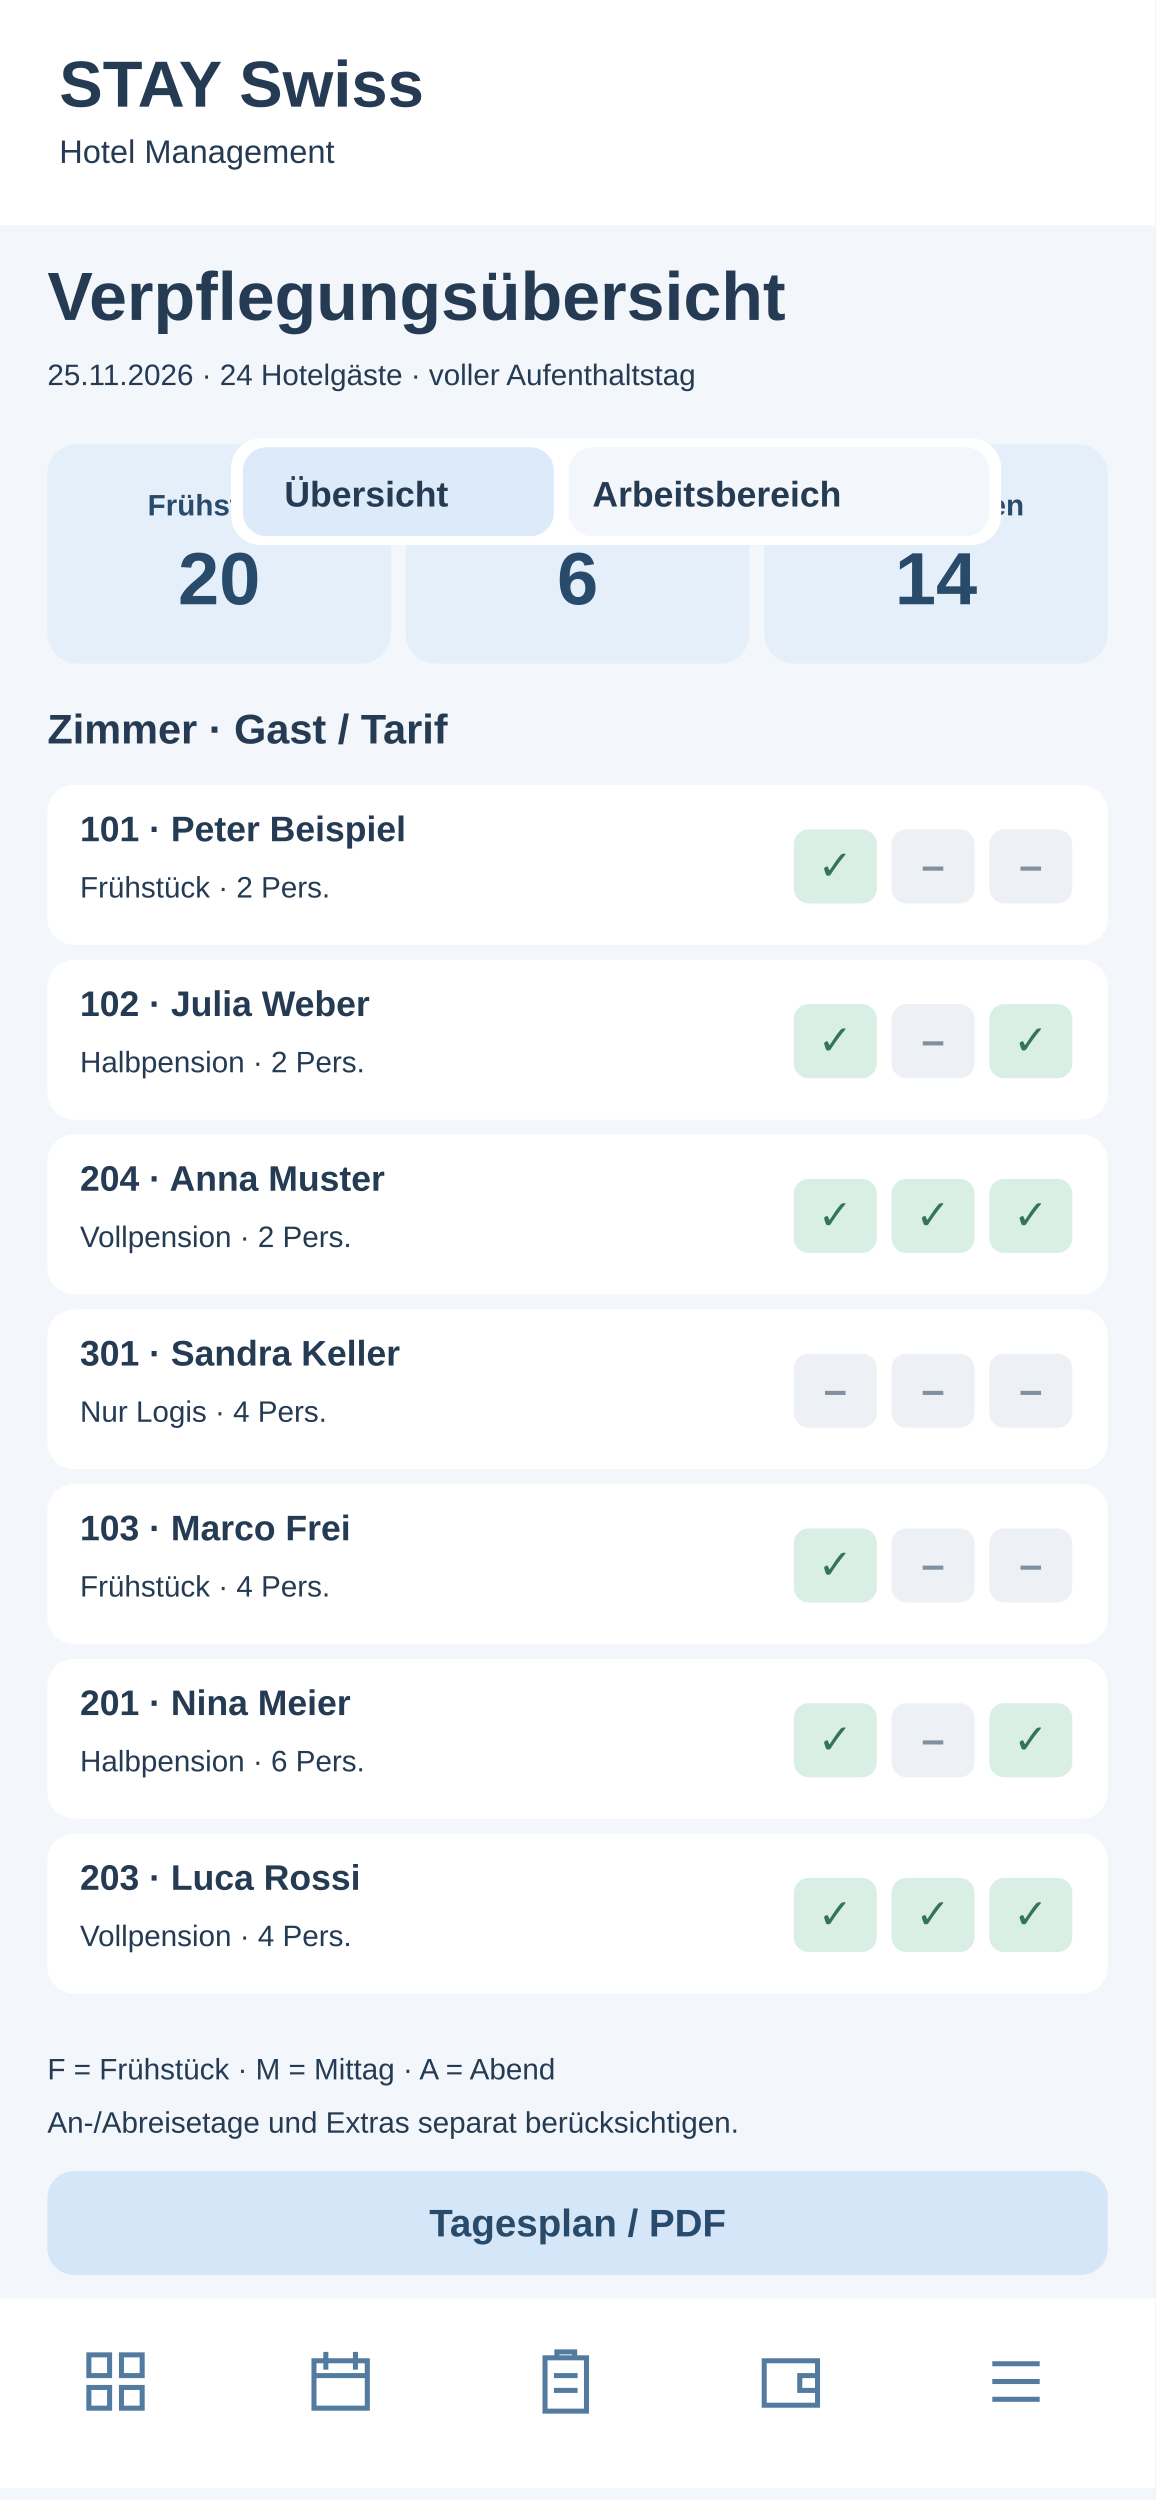
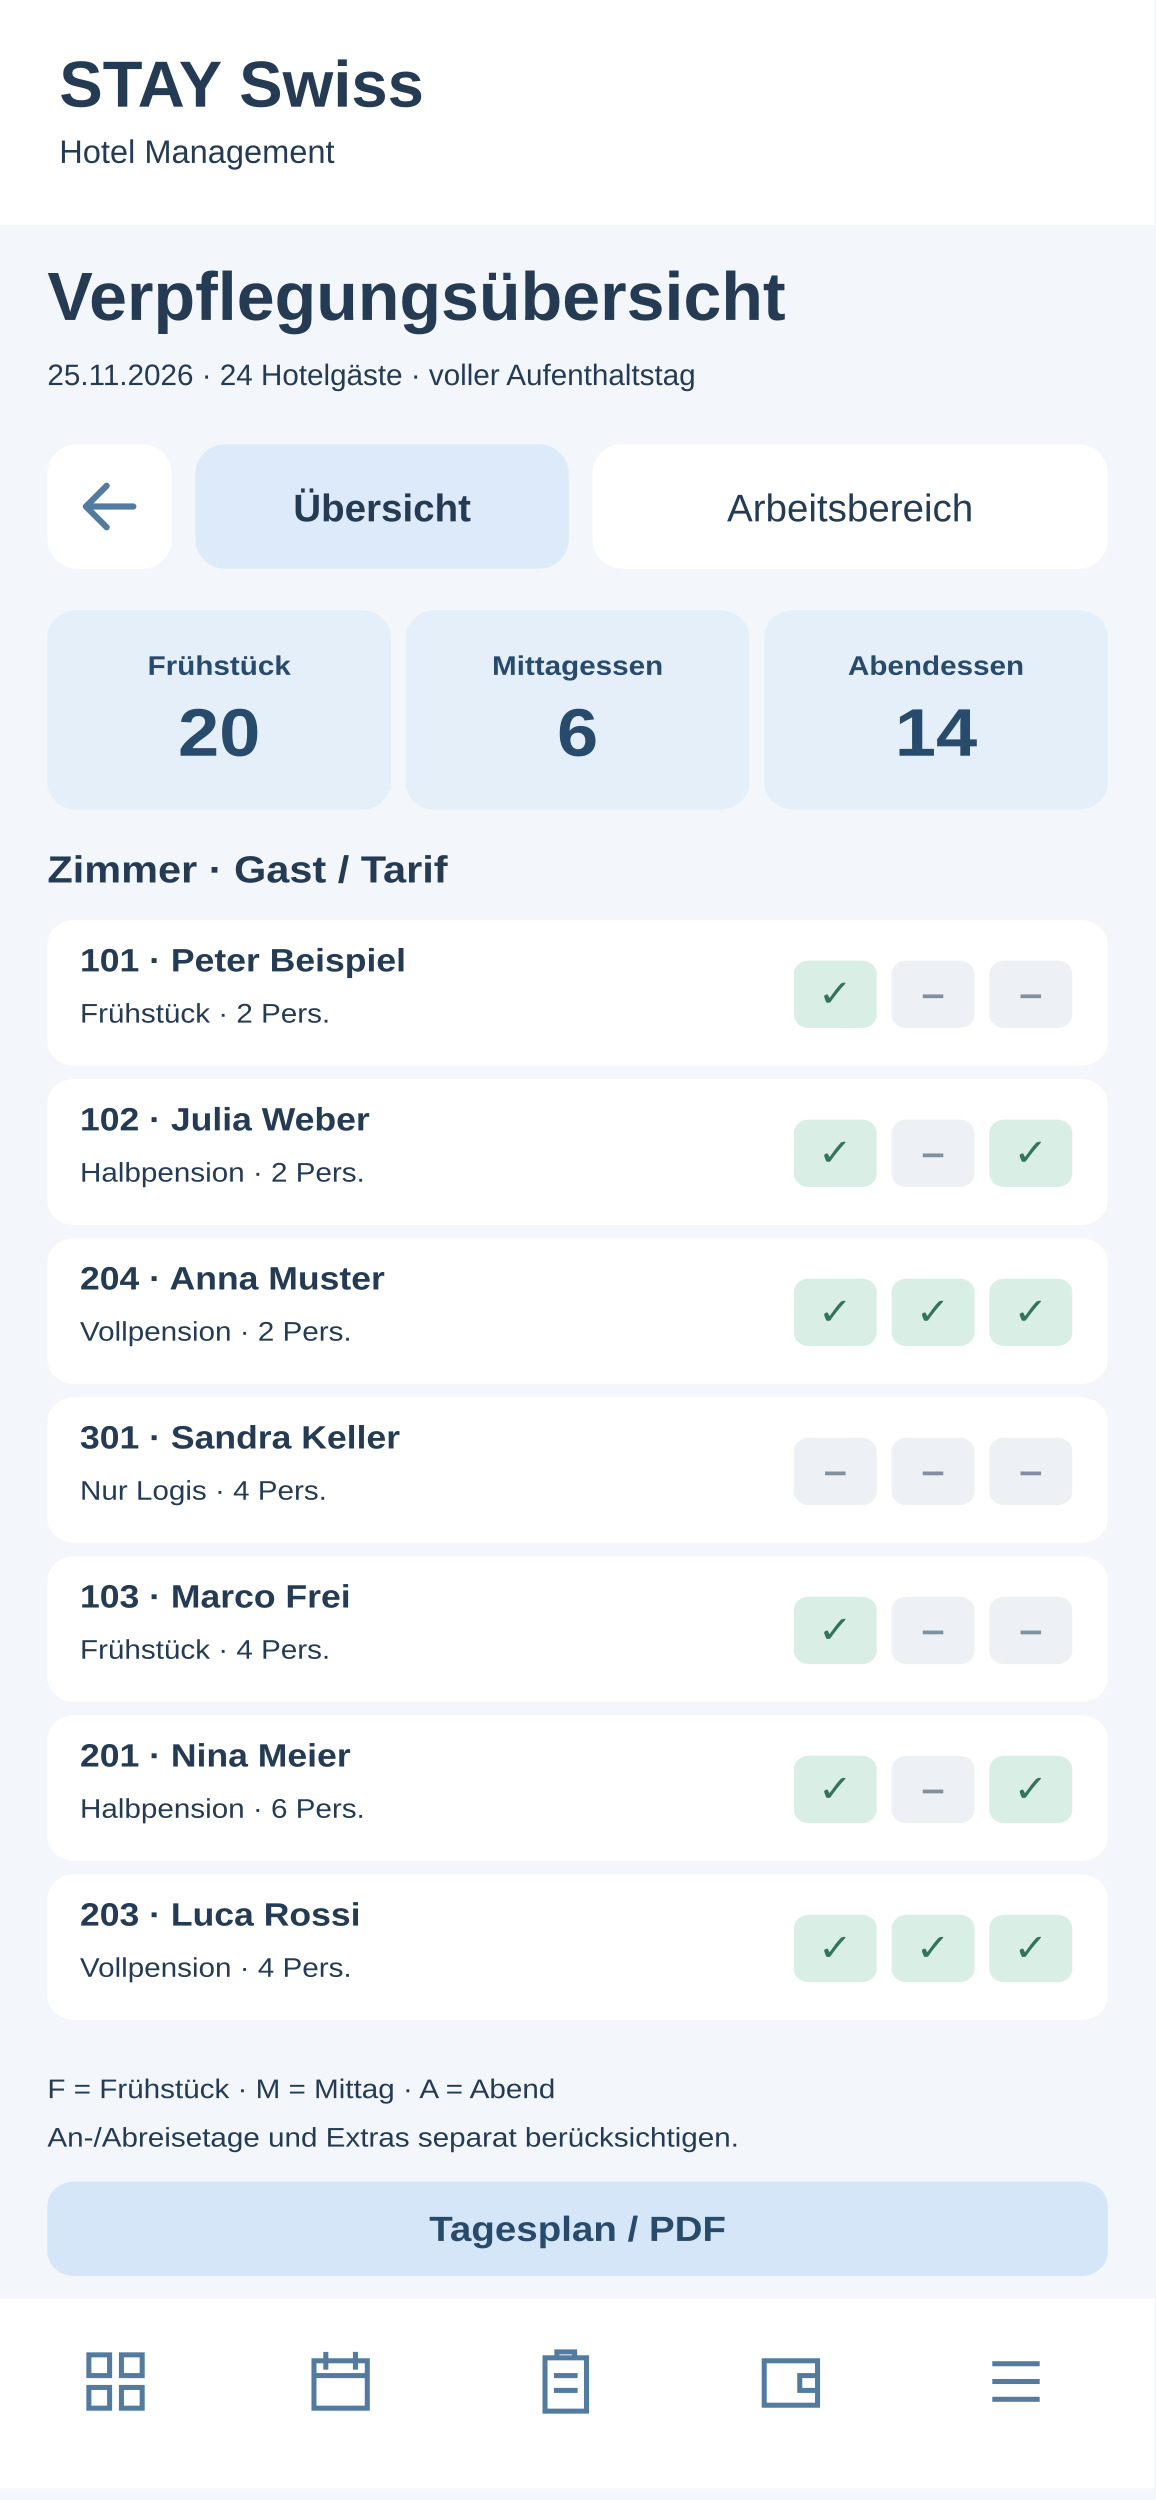
<svg xmlns="http://www.w3.org/2000/svg" width="390" height="844" viewBox="0 0 390 844">
  <style>#workspace-view{display:none}#workspace-view:target{display:inline}#workspace-view:target~#main-view{display:none}a{cursor:pointer}a:hover rect{stroke:#8fb7d8;stroke-width:1}</style>
  <g id="workspace-view">
    <rect x="0" y="0" width="390" height="844" rx="0" fill="#f3f6fa" />
    <rect x="0" y="0" width="390" height="76" rx="0" fill="#fff" />
    <rect x="16" y="16" width="40" height="40" rx="11" fill="#dceafa" />
    <text x="27" y="44" font-family="Arial,sans-serif" font-size="22" font-weight="700" fill="#284a6b">H</text>
    <text x="68" y="32" font-family="Arial,sans-serif" font-size="19" font-weight="700" fill="#243b53">STAY Swiss</text>
    <text x="68" y="49" font-family="Arial,sans-serif" font-size="10" font-weight="400" fill="#243b53">Hotel Management</text>
    <text x="16" y="108" font-family="Arial,sans-serif" font-size="21" font-weight="700" fill="#243b53">Verpflegungsübersicht</text>
    <text x="16" y="130" font-family="Arial,sans-serif" font-size="12" font-weight="400" fill="#64788c">Arbeitsbereich · Verpflegungsübersicht</text>
    <rect x="16" y="146" width="358" height="40" rx="10" fill="#fff" />
-     <g id="tabs-work">
-       <rect x="78" y="148" width="260" height="36" rx="10" fill="#fff" />
-       <a href="#main-view">
-         <rect x="82" y="151" width="105" height="30" rx="8" fill="#f3f6fa" />
-         <text x="96" y="171" font-family="Arial" font-size="12" font-weight="700" fill="#243b53">Übersicht</text>
-       </a>
-       <a href="#workspace-view">
-         <rect x="192" y="151" width="142" height="30" rx="8" fill="#dceafa" />
-         <text x="200" y="171" font-family="Arial" font-size="12" font-weight="700" fill="#243b53">Arbeitsbereich</text>
-       </a>
-     </g>
    <rect x="16" y="200" width="358" height="560" rx="16" fill="#fff" />
    <text x="30" y="231" font-family="Arial,sans-serif" font-size="19" font-weight="700" fill="#243b53">Arbeitsbereich</text>
    <text x="30" y="249" font-family="Arial,sans-serif" font-size="11" font-weight="400" fill="#64788c">Verpflegungsübersicht · Schnellaktionen</text>
    <g tabindex="0">
      <rect x="30" y="265" width="104" height="62" rx="10" fill="#f3f6fa" />
      <rect x="40" y="275" width="22" height="22" rx="6" fill="#dceafa" />
      <path d="M46 284h10m-5-5v10" stroke="#527b9f" stroke-width="1.6" stroke-linecap="round" />
      <text x="40" y="316" font-family="Arial,sans-serif" font-size="11" font-weight="700" fill="#243b53">5 Anfragen</text>
    </g>
    <g tabindex="0">
      <rect x="140" y="265" width="104" height="62" rx="10" fill="#f3f6fa" />
      <rect x="150" y="275" width="22" height="22" rx="6" fill="#dceafa" />
      <path d="M156 284h10m-5-5v10" stroke="#527b9f" stroke-width="1.6" stroke-linecap="round" />
      <text x="150" y="316" font-family="Arial,sans-serif" font-size="11" font-weight="700" fill="#243b53">2 neue</text>
    </g>
    <g tabindex="0">
      <rect x="250" y="265" width="104" height="62" rx="10" fill="#f3f6fa" />
      <rect x="260" y="275" width="22" height="22" rx="6" fill="#dceafa" />
      <path d="M266 284h10m-5-5v10" stroke="#527b9f" stroke-width="1.6" stroke-linecap="round" />
      <text x="260" y="316" font-family="Arial,sans-serif" font-size="11" font-weight="700" fill="#243b53">1 dringend</text>
    </g>
    <rect x="30" y="340" width="100" height="35" rx="8" fill="#f3f6fa" />
    <text x="38" y="362" font-family="Arial,sans-serif" font-size="11" font-weight="400" fill="#243b53">Schnellzugriff</text>
    <rect x="137" y="340" width="96" height="35" rx="8" fill="#dceafa" />
    <text x="145" y="362" font-family="Arial,sans-serif" font-size="11" font-weight="700" fill="#243b53">Einträge · 3</text>
    <rect x="240" y="340" width="96" height="35" rx="8" fill="#f3f6fa" />
    <text x="248" y="362" font-family="Arial,sans-serif" font-size="11" font-weight="400" fill="#243b53">Aufgaben · 2</text>
    <g tabindex="0">
      <rect x="334" y="341" width="31" height="30" rx="7" fill="#e5eef8" />
      <g transform="translate(339,346)" fill="none" stroke="#527b9f" stroke-width="1.8" stroke-linecap="round" stroke-linejoin="round">
        <path d="M5 5l14 14m0-14L5 19" />
      </g>
    </g>
    <rect x="30" y="389" width="200" height="36" rx="8" fill="#f3f6fa" />
    <text x="42" y="411" font-family="Arial,sans-serif" font-size="12" font-weight="400" fill="#64788c">Suche nach Eintrag …</text>
    <g tabindex="0">
      <rect x="239" y="392" width="31" height="30" rx="7" fill="#e5eef8" />
      <g transform="translate(244,397)" fill="none" stroke="#527b9f" stroke-width="1.8" stroke-linecap="round" stroke-linejoin="round">
        <path d="M4 6h16M7 12h10M10 18h4" />
      </g>
    </g>
    <g tabindex="0">
      <rect x="279" y="392" width="31" height="30" rx="7" fill="#e5eef8" />
      <g transform="translate(284,397)" fill="none" stroke="#527b9f" stroke-width="1.8" stroke-linecap="round" stroke-linejoin="round">
        <path d="M12 4v16M4 12h16" />
      </g>
    </g>
    <g tabindex="0">
      <rect x="319" y="392" width="31" height="30" rx="7" fill="#e5eef8" />
      <g transform="translate(324,397)" fill="none" stroke="#527b9f" stroke-width="1.8" stroke-linecap="round" stroke-linejoin="round">
        <path d="M5 12h2m5 0h2m5 0h2" />
      </g>
    </g>
    <rect x="30" y="438" width="330" height="30" rx="7" fill="#e5eef8" />
    <text x="42" y="458" font-family="Arial,sans-serif" font-size="12" font-weight="700" fill="#243b53">Eintrag</text>
    <text x="272" y="458" font-family="Arial,sans-serif" font-size="11" font-weight="700" fill="#243b53">Aktionen</text>
    <rect x="30" y="476" width="330" height="59" rx="8" fill="#f3f6fa" />
    <text x="42" y="498" font-family="Arial,sans-serif" font-size="13" font-weight="700" fill="#243b53">101 · Peter Beispiel</text>
    <text x="42" y="518" font-family="Arial,sans-serif" font-size="11" font-weight="400" fill="#64788c">Frühstück · 2 Pers.</text>
    <g tabindex="0">
      <rect x="284" y="490" width="31" height="30" rx="7" fill="#e5eef8" />
      <g transform="translate(289,495)" fill="none" stroke="#527b9f" stroke-width="1.8" stroke-linecap="round" stroke-linejoin="round">
        <path d="M4 12h16m-7-7l7 7-7 7" />
      </g>
    </g>
    <g tabindex="0">
      <rect x="322" y="490" width="31" height="30" rx="7" fill="#e5eef8" />
      <g transform="translate(327,495)" fill="none" stroke="#527b9f" stroke-width="1.8" stroke-linecap="round" stroke-linejoin="round">
        <path d="M5 12h2m5 0h2m5 0h2" />
      </g>
    </g>
    <rect x="30" y="543" width="330" height="59" rx="8" fill="#fff" />
    <text x="42" y="565" font-family="Arial,sans-serif" font-size="13" font-weight="700" fill="#243b53">102 · Julia Weber</text>
    <text x="42" y="585" font-family="Arial,sans-serif" font-size="11" font-weight="400" fill="#64788c">Halbpension · 2 Pers.</text>
    <g tabindex="0">
      <rect x="284" y="557" width="31" height="30" rx="7" fill="#e5eef8" />
      <g transform="translate(289,562)" fill="none" stroke="#527b9f" stroke-width="1.8" stroke-linecap="round" stroke-linejoin="round">
        <path d="M4 12h16m-7-7l7 7-7 7" />
      </g>
    </g>
    <g tabindex="0">
      <rect x="322" y="557" width="31" height="30" rx="7" fill="#e5eef8" />
      <g transform="translate(327,562)" fill="none" stroke="#527b9f" stroke-width="1.8" stroke-linecap="round" stroke-linejoin="round">
        <path d="M5 12h2m5 0h2m5 0h2" />
      </g>
    </g>
    <rect x="30" y="610" width="330" height="59" rx="8" fill="#f3f6fa" />
    <text x="42" y="632" font-family="Arial,sans-serif" font-size="13" font-weight="700" fill="#243b53">204 · Anna Muster</text>
    <text x="42" y="652" font-family="Arial,sans-serif" font-size="11" font-weight="400" fill="#64788c">Vollpension · 2 Pers.</text>
    <g tabindex="0">
      <rect x="284" y="624" width="31" height="30" rx="7" fill="#e5eef8" />
      <g transform="translate(289,629)" fill="none" stroke="#527b9f" stroke-width="1.8" stroke-linecap="round" stroke-linejoin="round">
        <path d="M4 12h16m-7-7l7 7-7 7" />
      </g>
    </g>
    <g tabindex="0">
      <rect x="322" y="624" width="31" height="30" rx="7" fill="#e5eef8" />
      <g transform="translate(327,629)" fill="none" stroke="#527b9f" stroke-width="1.8" stroke-linecap="round" stroke-linejoin="round">
        <path d="M5 12h2m5 0h2m5 0h2" />
      </g>
    </g>
    <text x="30" y="708" font-family="Arial,sans-serif" font-size="11" font-weight="400" fill="#64788c">3 Einträge · Seite 1 von 1</text>
    <rect x="227" y="684" width="62" height="33" rx="8" fill="#f3f6fa" />
    <text x="240" y="705" font-family="Arial,sans-serif" font-size="12" font-weight="700" fill="#243b53">PDF</text>
    <rect x="297" y="684" width="62" height="33" rx="8" fill="#f3f6fa" />
    <text x="311" y="705" font-family="Arial,sans-serif" font-size="12" font-weight="700" fill="#243b53">CSV</text>
    <text x="30" y="741" font-family="Arial,sans-serif" font-size="10" font-weight="400" fill="#64788c">Ansicht: Einträge · Beispielwerte</text>
    <rect x="0" y="776" width="390" height="64" fill="#fff" rx="0" />
    <g transform="translate(27,792)" fill="none" stroke="#527b9f" stroke-width="1.7" stroke-linejoin="round" stroke-linecap="round">
      <path d="M3 3h7v7H3zM14 3h7v7h-7zM3 14h7v7H3zM14 14h7v7h-7z" />
    </g>
    <g transform="translate(103,792)" fill="none" stroke="#527b9f" stroke-width="1.7" stroke-linejoin="round" stroke-linecap="round">
      <rect x="3" y="5" width="18" height="16" rx="2" />
      <path d="M7 2v6M17 2v6M3 10h18" />
    </g>
    <g transform="translate(179,792)" fill="none" stroke="#527b9f" stroke-width="1.7" stroke-linejoin="round" stroke-linecap="round">
      <rect x="5" y="4" width="14" height="18" rx="2" />
      <path d="M9 4V2h6v2M8 10h8M8 15h8" />
    </g>
    <g transform="translate(255,792)" fill="none" stroke="#527b9f" stroke-width="1.7" stroke-linejoin="round" stroke-linecap="round">
      <rect x="3" y="5" width="18" height="15" rx="3" />
      <path d="M21 10h-6v5h6" />
    </g>
    <g transform="translate(331,792)" fill="none" stroke="#527b9f" stroke-width="1.7" stroke-linejoin="round" stroke-linecap="round">
      <path d="M4 6h16M4 12h16M4 18h16" />
    </g>
+     <g id="navigation-work">
+       <a href="#main-view">
+         <rect x="16" y="150" width="42" height="42" rx="10" fill="#fff" />
+         <g transform="translate(27,161)" stroke="#527b9f" stroke-width="2.1" stroke-linecap="round" stroke-linejoin="round" fill="none">
+           <path d="M18 10H2m0 0l7-7m-7 7l7 7" />
+         </g>
+       </a>
+       <a href="#main-view">
+         <rect x="66" y="150" width="126" height="42" rx="10" fill="#fff" />
+         <text x="129" y="176" text-anchor="middle" font-family="Arial,sans-serif" font-size="13" font-weight="500" fill="#243b53">Übersicht</text>
+       </a>
+       <a href="#workspace-view">
+         <rect x="200" y="150" width="174" height="42" rx="10" fill="#dceafa" />
+         <text x="287" y="176" text-anchor="middle" font-family="Arial,sans-serif" font-size="13" font-weight="700" fill="#243b53">Arbeitsbereich</text>
+       </a>
+     </g>
  </g>
  <g id="main-view">
    <rect x="0" y="0" width="390" height="844" fill="#f3f6fa" rx="0" />
    <rect x="0" y="0" width="390" height="76" fill="#fff" rx="0" />
    <text x="20" y="36" font-family="Arial,sans-serif" font-size="22" font-weight="700" fill="#243b53" text-anchor="start">STAY Swiss</text>
    <text x="20" y="55" font-family="Arial,sans-serif" font-size="11" font-weight="400" fill="#243b53" text-anchor="start">Hotel Management</text>
    <text x="16" y="108" font-family="Arial,sans-serif" font-size="23" font-weight="700" fill="#243b53" text-anchor="start">Verpflegungsübersicht</text>
    <text x="16" y="130" font-family="Arial,sans-serif" font-size="10" font-weight="400" fill="#243b53" text-anchor="start">25.11.2026 · 24 Hotelgäste · voller Aufenthaltstag</text>
-     <rect x="16" y="150" width="116" height="74" fill="#e5eff9" rx="10" />
-     <text x="74" y="174" font-family="Arial,sans-serif" font-size="10" font-weight="700" fill="#284a6b" text-anchor="middle">Frühstück</text>
-     <text x="74" y="204" font-family="Arial,sans-serif" font-size="25" font-weight="700" fill="#284a6b" text-anchor="middle">20</text>
-     <rect x="137" y="150" width="116" height="74" fill="#e5eff9" rx="10" />
-     <text x="195" y="174" font-family="Arial,sans-serif" font-size="10" font-weight="700" fill="#284a6b" text-anchor="middle">Mittagessen</text>
-     <text x="195" y="204" font-family="Arial,sans-serif" font-size="25" font-weight="700" fill="#284a6b" text-anchor="middle">6</text>
-     <rect x="258" y="150" width="116" height="74" fill="#e5eff9" rx="10" />
-     <text x="316" y="174" font-family="Arial,sans-serif" font-size="10" font-weight="700" fill="#284a6b" text-anchor="middle">Abendessen</text>
-     <text x="316" y="204" font-family="Arial,sans-serif" font-size="25" font-weight="700" fill="#284a6b" text-anchor="middle">14</text>
-     <text x="16" y="251" font-family="Arial,sans-serif" font-size="14" font-weight="700" fill="#243b53" text-anchor="start">Zimmer · Gast / Tarif</text>
-     <rect x="16" y="265" width="358" height="54" fill="#fff" rx="9" />
-     <text x="27" y="284" font-family="Arial,sans-serif" font-size="12" font-weight="700" fill="#243b53" text-anchor="start">101 · Peter Beispiel</text>
-     <text x="27" y="303" font-family="Arial,sans-serif" font-size="10" font-weight="400" fill="#243b53" text-anchor="start">Frühstück · 2 Pers.</text>
-     <rect x="268" y="280" width="28" height="25" fill="#d9eee4" rx="5" />
-     <text x="282" y="297" font-family="Arial,sans-serif" font-size="14" font-weight="700" fill="#34745a" text-anchor="middle">✓</text>
-     <rect x="301" y="280" width="28" height="25" fill="#edf0f4" rx="5" />
-     <text x="315" y="297" font-family="Arial,sans-serif" font-size="14" font-weight="700" fill="#8190a0" text-anchor="middle">–</text>
-     <rect x="334" y="280" width="28" height="25" fill="#edf0f4" rx="5" />
-     <text x="348" y="297" font-family="Arial,sans-serif" font-size="14" font-weight="700" fill="#8190a0" text-anchor="middle">–</text>
-     <rect x="16" y="324" width="358" height="54" fill="#fff" rx="9" />
-     <text x="27" y="343" font-family="Arial,sans-serif" font-size="12" font-weight="700" fill="#243b53" text-anchor="start">102 · Julia Weber</text>
-     <text x="27" y="362" font-family="Arial,sans-serif" font-size="10" font-weight="400" fill="#243b53" text-anchor="start">Halbpension · 2 Pers.</text>
-     <rect x="268" y="339" width="28" height="25" fill="#d9eee4" rx="5" />
-     <text x="282" y="356" font-family="Arial,sans-serif" font-size="14" font-weight="700" fill="#34745a" text-anchor="middle">✓</text>
-     <rect x="301" y="339" width="28" height="25" fill="#edf0f4" rx="5" />
-     <text x="315" y="356" font-family="Arial,sans-serif" font-size="14" font-weight="700" fill="#8190a0" text-anchor="middle">–</text>
-     <rect x="334" y="339" width="28" height="25" fill="#d9eee4" rx="5" />
-     <text x="348" y="356" font-family="Arial,sans-serif" font-size="14" font-weight="700" fill="#34745a" text-anchor="middle">✓</text>
-     <rect x="16" y="383" width="358" height="54" fill="#fff" rx="9" />
-     <text x="27" y="402" font-family="Arial,sans-serif" font-size="12" font-weight="700" fill="#243b53" text-anchor="start">204 · Anna Muster</text>
-     <text x="27" y="421" font-family="Arial,sans-serif" font-size="10" font-weight="400" fill="#243b53" text-anchor="start">Vollpension · 2 Pers.</text>
-     <rect x="268" y="398" width="28" height="25" fill="#d9eee4" rx="5" />
-     <text x="282" y="415" font-family="Arial,sans-serif" font-size="14" font-weight="700" fill="#34745a" text-anchor="middle">✓</text>
-     <rect x="301" y="398" width="28" height="25" fill="#d9eee4" rx="5" />
-     <text x="315" y="415" font-family="Arial,sans-serif" font-size="14" font-weight="700" fill="#34745a" text-anchor="middle">✓</text>
-     <rect x="334" y="398" width="28" height="25" fill="#d9eee4" rx="5" />
-     <text x="348" y="415" font-family="Arial,sans-serif" font-size="14" font-weight="700" fill="#34745a" text-anchor="middle">✓</text>
-     <rect x="16" y="442" width="358" height="54" fill="#fff" rx="9" />
-     <text x="27" y="461" font-family="Arial,sans-serif" font-size="12" font-weight="700" fill="#243b53" text-anchor="start">301 · Sandra Keller</text>
-     <text x="27" y="480" font-family="Arial,sans-serif" font-size="10" font-weight="400" fill="#243b53" text-anchor="start">Nur Logis · 4 Pers.</text>
-     <rect x="268" y="457" width="28" height="25" fill="#edf0f4" rx="5" />
-     <text x="282" y="474" font-family="Arial,sans-serif" font-size="14" font-weight="700" fill="#8190a0" text-anchor="middle">–</text>
-     <rect x="301" y="457" width="28" height="25" fill="#edf0f4" rx="5" />
-     <text x="315" y="474" font-family="Arial,sans-serif" font-size="14" font-weight="700" fill="#8190a0" text-anchor="middle">–</text>
-     <rect x="334" y="457" width="28" height="25" fill="#edf0f4" rx="5" />
-     <text x="348" y="474" font-family="Arial,sans-serif" font-size="14" font-weight="700" fill="#8190a0" text-anchor="middle">–</text>
-     <rect x="16" y="501" width="358" height="54" fill="#fff" rx="9" />
-     <text x="27" y="520" font-family="Arial,sans-serif" font-size="12" font-weight="700" fill="#243b53" text-anchor="start">103 · Marco Frei</text>
-     <text x="27" y="539" font-family="Arial,sans-serif" font-size="10" font-weight="400" fill="#243b53" text-anchor="start">Frühstück · 4 Pers.</text>
-     <rect x="268" y="516" width="28" height="25" fill="#d9eee4" rx="5" />
-     <text x="282" y="533" font-family="Arial,sans-serif" font-size="14" font-weight="700" fill="#34745a" text-anchor="middle">✓</text>
-     <rect x="301" y="516" width="28" height="25" fill="#edf0f4" rx="5" />
-     <text x="315" y="533" font-family="Arial,sans-serif" font-size="14" font-weight="700" fill="#8190a0" text-anchor="middle">–</text>
-     <rect x="334" y="516" width="28" height="25" fill="#edf0f4" rx="5" />
-     <text x="348" y="533" font-family="Arial,sans-serif" font-size="14" font-weight="700" fill="#8190a0" text-anchor="middle">–</text>
-     <rect x="16" y="560" width="358" height="54" fill="#fff" rx="9" />
-     <text x="27" y="579" font-family="Arial,sans-serif" font-size="12" font-weight="700" fill="#243b53" text-anchor="start">201 · Nina Meier</text>
-     <text x="27" y="598" font-family="Arial,sans-serif" font-size="10" font-weight="400" fill="#243b53" text-anchor="start">Halbpension · 6 Pers.</text>
-     <rect x="268" y="575" width="28" height="25" fill="#d9eee4" rx="5" />
-     <text x="282" y="592" font-family="Arial,sans-serif" font-size="14" font-weight="700" fill="#34745a" text-anchor="middle">✓</text>
-     <rect x="301" y="575" width="28" height="25" fill="#edf0f4" rx="5" />
-     <text x="315" y="592" font-family="Arial,sans-serif" font-size="14" font-weight="700" fill="#8190a0" text-anchor="middle">–</text>
-     <rect x="334" y="575" width="28" height="25" fill="#d9eee4" rx="5" />
-     <text x="348" y="592" font-family="Arial,sans-serif" font-size="14" font-weight="700" fill="#34745a" text-anchor="middle">✓</text>
-     <rect x="16" y="619" width="358" height="54" fill="#fff" rx="9" />
-     <text x="27" y="638" font-family="Arial,sans-serif" font-size="12" font-weight="700" fill="#243b53" text-anchor="start">203 · Luca Rossi</text>
-     <text x="27" y="657" font-family="Arial,sans-serif" font-size="10" font-weight="400" fill="#243b53" text-anchor="start">Vollpension · 4 Pers.</text>
-     <rect x="268" y="634" width="28" height="25" fill="#d9eee4" rx="5" />
-     <text x="282" y="651" font-family="Arial,sans-serif" font-size="14" font-weight="700" fill="#34745a" text-anchor="middle">✓</text>
-     <rect x="301" y="634" width="28" height="25" fill="#d9eee4" rx="5" />
-     <text x="315" y="651" font-family="Arial,sans-serif" font-size="14" font-weight="700" fill="#34745a" text-anchor="middle">✓</text>
-     <rect x="334" y="634" width="28" height="25" fill="#d9eee4" rx="5" />
-     <text x="348" y="651" font-family="Arial,sans-serif" font-size="14" font-weight="700" fill="#34745a" text-anchor="middle">✓</text>
-     <text x="16" y="702" font-family="Arial,sans-serif" font-size="10" font-weight="400" fill="#243b53" text-anchor="start">F = Frühstück · M = Mittag · A = Abend</text>
-     <text x="16" y="720" font-family="Arial,sans-serif" font-size="10" font-weight="400" fill="#243b53" text-anchor="start">An-/Abreisetage und Extras separat berücksichtigen.</text>
-     <rect x="16" y="733" width="358" height="35" fill="#d4e6f7" rx="9" />
-     <text x="195" y="755" font-family="Arial,sans-serif" font-size="13" font-weight="700" fill="#284a6b" text-anchor="middle">Tagesplan / PDF</text>
+     <g id="overview-content-compressed" transform="translate(0,69.5) scale(1,0.91)">
+       <rect x="16" y="150" width="116" height="74" fill="#e5eff9" rx="10" />
+       <text x="74" y="174" font-family="Arial,sans-serif" font-size="10" font-weight="700" fill="#284a6b" text-anchor="middle">Frühstück</text>
+       <text x="74" y="204" font-family="Arial,sans-serif" font-size="25" font-weight="700" fill="#284a6b" text-anchor="middle">20</text>
+       <rect x="137" y="150" width="116" height="74" fill="#e5eff9" rx="10" />
+       <text x="195" y="174" font-family="Arial,sans-serif" font-size="10" font-weight="700" fill="#284a6b" text-anchor="middle">Mittagessen</text>
+       <text x="195" y="204" font-family="Arial,sans-serif" font-size="25" font-weight="700" fill="#284a6b" text-anchor="middle">6</text>
+       <rect x="258" y="150" width="116" height="74" fill="#e5eff9" rx="10" />
+       <text x="316" y="174" font-family="Arial,sans-serif" font-size="10" font-weight="700" fill="#284a6b" text-anchor="middle">Abendessen</text>
+       <text x="316" y="204" font-family="Arial,sans-serif" font-size="25" font-weight="700" fill="#284a6b" text-anchor="middle">14</text>
+       <text x="16" y="251" font-family="Arial,sans-serif" font-size="14" font-weight="700" fill="#243b53" text-anchor="start">Zimmer · Gast / Tarif</text>
+       <rect x="16" y="265" width="358" height="54" fill="#fff" rx="9" />
+       <text x="27" y="284" font-family="Arial,sans-serif" font-size="12" font-weight="700" fill="#243b53" text-anchor="start">101 · Peter Beispiel</text>
+       <text x="27" y="303" font-family="Arial,sans-serif" font-size="10" font-weight="400" fill="#243b53" text-anchor="start">Frühstück · 2 Pers.</text>
+       <rect x="268" y="280" width="28" height="25" fill="#d9eee4" rx="5" />
+       <text x="282" y="297" font-family="Arial,sans-serif" font-size="14" font-weight="700" fill="#34745a" text-anchor="middle">✓</text>
+       <rect x="301" y="280" width="28" height="25" fill="#edf0f4" rx="5" />
+       <text x="315" y="297" font-family="Arial,sans-serif" font-size="14" font-weight="700" fill="#8190a0" text-anchor="middle">–</text>
+       <rect x="334" y="280" width="28" height="25" fill="#edf0f4" rx="5" />
+       <text x="348" y="297" font-family="Arial,sans-serif" font-size="14" font-weight="700" fill="#8190a0" text-anchor="middle">–</text>
+       <rect x="16" y="324" width="358" height="54" fill="#fff" rx="9" />
+       <text x="27" y="343" font-family="Arial,sans-serif" font-size="12" font-weight="700" fill="#243b53" text-anchor="start">102 · Julia Weber</text>
+       <text x="27" y="362" font-family="Arial,sans-serif" font-size="10" font-weight="400" fill="#243b53" text-anchor="start">Halbpension · 2 Pers.</text>
+       <rect x="268" y="339" width="28" height="25" fill="#d9eee4" rx="5" />
+       <text x="282" y="356" font-family="Arial,sans-serif" font-size="14" font-weight="700" fill="#34745a" text-anchor="middle">✓</text>
+       <rect x="301" y="339" width="28" height="25" fill="#edf0f4" rx="5" />
+       <text x="315" y="356" font-family="Arial,sans-serif" font-size="14" font-weight="700" fill="#8190a0" text-anchor="middle">–</text>
+       <rect x="334" y="339" width="28" height="25" fill="#d9eee4" rx="5" />
+       <text x="348" y="356" font-family="Arial,sans-serif" font-size="14" font-weight="700" fill="#34745a" text-anchor="middle">✓</text>
+       <rect x="16" y="383" width="358" height="54" fill="#fff" rx="9" />
+       <text x="27" y="402" font-family="Arial,sans-serif" font-size="12" font-weight="700" fill="#243b53" text-anchor="start">204 · Anna Muster</text>
+       <text x="27" y="421" font-family="Arial,sans-serif" font-size="10" font-weight="400" fill="#243b53" text-anchor="start">Vollpension · 2 Pers.</text>
+       <rect x="268" y="398" width="28" height="25" fill="#d9eee4" rx="5" />
+       <text x="282" y="415" font-family="Arial,sans-serif" font-size="14" font-weight="700" fill="#34745a" text-anchor="middle">✓</text>
+       <rect x="301" y="398" width="28" height="25" fill="#d9eee4" rx="5" />
+       <text x="315" y="415" font-family="Arial,sans-serif" font-size="14" font-weight="700" fill="#34745a" text-anchor="middle">✓</text>
+       <rect x="334" y="398" width="28" height="25" fill="#d9eee4" rx="5" />
+       <text x="348" y="415" font-family="Arial,sans-serif" font-size="14" font-weight="700" fill="#34745a" text-anchor="middle">✓</text>
+       <rect x="16" y="442" width="358" height="54" fill="#fff" rx="9" />
+       <text x="27" y="461" font-family="Arial,sans-serif" font-size="12" font-weight="700" fill="#243b53" text-anchor="start">301 · Sandra Keller</text>
+       <text x="27" y="480" font-family="Arial,sans-serif" font-size="10" font-weight="400" fill="#243b53" text-anchor="start">Nur Logis · 4 Pers.</text>
+       <rect x="268" y="457" width="28" height="25" fill="#edf0f4" rx="5" />
+       <text x="282" y="474" font-family="Arial,sans-serif" font-size="14" font-weight="700" fill="#8190a0" text-anchor="middle">–</text>
+       <rect x="301" y="457" width="28" height="25" fill="#edf0f4" rx="5" />
+       <text x="315" y="474" font-family="Arial,sans-serif" font-size="14" font-weight="700" fill="#8190a0" text-anchor="middle">–</text>
+       <rect x="334" y="457" width="28" height="25" fill="#edf0f4" rx="5" />
+       <text x="348" y="474" font-family="Arial,sans-serif" font-size="14" font-weight="700" fill="#8190a0" text-anchor="middle">–</text>
+       <rect x="16" y="501" width="358" height="54" fill="#fff" rx="9" />
+       <text x="27" y="520" font-family="Arial,sans-serif" font-size="12" font-weight="700" fill="#243b53" text-anchor="start">103 · Marco Frei</text>
+       <text x="27" y="539" font-family="Arial,sans-serif" font-size="10" font-weight="400" fill="#243b53" text-anchor="start">Frühstück · 4 Pers.</text>
+       <rect x="268" y="516" width="28" height="25" fill="#d9eee4" rx="5" />
+       <text x="282" y="533" font-family="Arial,sans-serif" font-size="14" font-weight="700" fill="#34745a" text-anchor="middle">✓</text>
+       <rect x="301" y="516" width="28" height="25" fill="#edf0f4" rx="5" />
+       <text x="315" y="533" font-family="Arial,sans-serif" font-size="14" font-weight="700" fill="#8190a0" text-anchor="middle">–</text>
+       <rect x="334" y="516" width="28" height="25" fill="#edf0f4" rx="5" />
+       <text x="348" y="533" font-family="Arial,sans-serif" font-size="14" font-weight="700" fill="#8190a0" text-anchor="middle">–</text>
+       <rect x="16" y="560" width="358" height="54" fill="#fff" rx="9" />
+       <text x="27" y="579" font-family="Arial,sans-serif" font-size="12" font-weight="700" fill="#243b53" text-anchor="start">201 · Nina Meier</text>
+       <text x="27" y="598" font-family="Arial,sans-serif" font-size="10" font-weight="400" fill="#243b53" text-anchor="start">Halbpension · 6 Pers.</text>
+       <rect x="268" y="575" width="28" height="25" fill="#d9eee4" rx="5" />
+       <text x="282" y="592" font-family="Arial,sans-serif" font-size="14" font-weight="700" fill="#34745a" text-anchor="middle">✓</text>
+       <rect x="301" y="575" width="28" height="25" fill="#edf0f4" rx="5" />
+       <text x="315" y="592" font-family="Arial,sans-serif" font-size="14" font-weight="700" fill="#8190a0" text-anchor="middle">–</text>
+       <rect x="334" y="575" width="28" height="25" fill="#d9eee4" rx="5" />
+       <text x="348" y="592" font-family="Arial,sans-serif" font-size="14" font-weight="700" fill="#34745a" text-anchor="middle">✓</text>
+       <rect x="16" y="619" width="358" height="54" fill="#fff" rx="9" />
+       <text x="27" y="638" font-family="Arial,sans-serif" font-size="12" font-weight="700" fill="#243b53" text-anchor="start">203 · Luca Rossi</text>
+       <text x="27" y="657" font-family="Arial,sans-serif" font-size="10" font-weight="400" fill="#243b53" text-anchor="start">Vollpension · 4 Pers.</text>
+       <rect x="268" y="634" width="28" height="25" fill="#d9eee4" rx="5" />
+       <text x="282" y="651" font-family="Arial,sans-serif" font-size="14" font-weight="700" fill="#34745a" text-anchor="middle">✓</text>
+       <rect x="301" y="634" width="28" height="25" fill="#d9eee4" rx="5" />
+       <text x="315" y="651" font-family="Arial,sans-serif" font-size="14" font-weight="700" fill="#34745a" text-anchor="middle">✓</text>
+       <rect x="334" y="634" width="28" height="25" fill="#d9eee4" rx="5" />
+       <text x="348" y="651" font-family="Arial,sans-serif" font-size="14" font-weight="700" fill="#34745a" text-anchor="middle">✓</text>
+       <text x="16" y="702" font-family="Arial,sans-serif" font-size="10" font-weight="400" fill="#243b53" text-anchor="start">F = Frühstück · M = Mittag · A = Abend</text>
+       <text x="16" y="720" font-family="Arial,sans-serif" font-size="10" font-weight="400" fill="#243b53" text-anchor="start">An-/Abreisetage und Extras separat berücksichtigen.</text>
+       <rect x="16" y="733" width="358" height="35" fill="#d4e6f7" rx="9" />
+       <text x="195" y="755" font-family="Arial,sans-serif" font-size="13" font-weight="700" fill="#284a6b" text-anchor="middle">Tagesplan / PDF</text>
+     </g>
    <rect x="0" y="776" width="390" height="64" fill="#fff" rx="0" />
    <g transform="translate(27,792)" fill="none" stroke="#527b9f" stroke-width="1.7">
      <path d="M3 3h7v7H3zM14 3h7v7h-7zM3 14h7v7H3zM14 14h7v7h-7z" />
    </g>
    <g transform="translate(103,792)" fill="none" stroke="#527b9f" stroke-width="1.7">
      <path d="M3 5h18v16H3zM7 2v6M17 2v6M3 10h18" />
    </g>
    <g transform="translate(179,792)" fill="none" stroke="#527b9f" stroke-width="1.7">
      <path d="M5 4h14v18H5zM9 4V2h6v2M8 10h8M8 15h8" />
    </g>
    <g transform="translate(255,792)" fill="none" stroke="#527b9f" stroke-width="1.7">
      <path d="M3 5h18v15H3zM21 10h-6v5h6" />
    </g>
    <g transform="translate(331,792)" fill="none" stroke="#527b9f" stroke-width="1.7">
      <path d="M4 6h16M4 12h16M4 18h16" />
    </g>
-     <g id="tabs-main">
-       <rect x="78" y="148" width="260" height="36" rx="10" fill="#fff" />
+     <g id="navigation-main">
+       <a href="../01-dashboard.svg">
+         <rect x="16" y="150" width="42" height="42" rx="10" fill="#fff" />
+         <g transform="translate(27,161)" stroke="#527b9f" stroke-width="2.1" stroke-linecap="round" stroke-linejoin="round" fill="none">
+           <path d="M18 10H2m0 0l7-7m-7 7l7 7" />
+         </g>
+       </a>
      <a href="#main-view">
-         <rect x="82" y="151" width="105" height="30" rx="8" fill="#dceafa" />
-         <text x="96" y="171" font-family="Arial" font-size="12" font-weight="700" fill="#243b53">Übersicht</text>
+         <rect x="66" y="150" width="126" height="42" rx="10" fill="#dceafa" />
+         <text x="129" y="176" text-anchor="middle" font-family="Arial,sans-serif" font-size="13" font-weight="700" fill="#243b53">Übersicht</text>
      </a>
      <a href="#workspace-view">
-         <rect x="192" y="151" width="142" height="30" rx="8" fill="#f3f6fa" />
-         <text x="200" y="171" font-family="Arial" font-size="12" font-weight="700" fill="#243b53">Arbeitsbereich</text>
+         <rect x="200" y="150" width="174" height="42" rx="10" fill="#fff" />
+         <text x="287" y="176" text-anchor="middle" font-family="Arial,sans-serif" font-size="13" font-weight="500" fill="#243b53">Arbeitsbereich</text>
      </a>
    </g>
  </g>
</svg>
